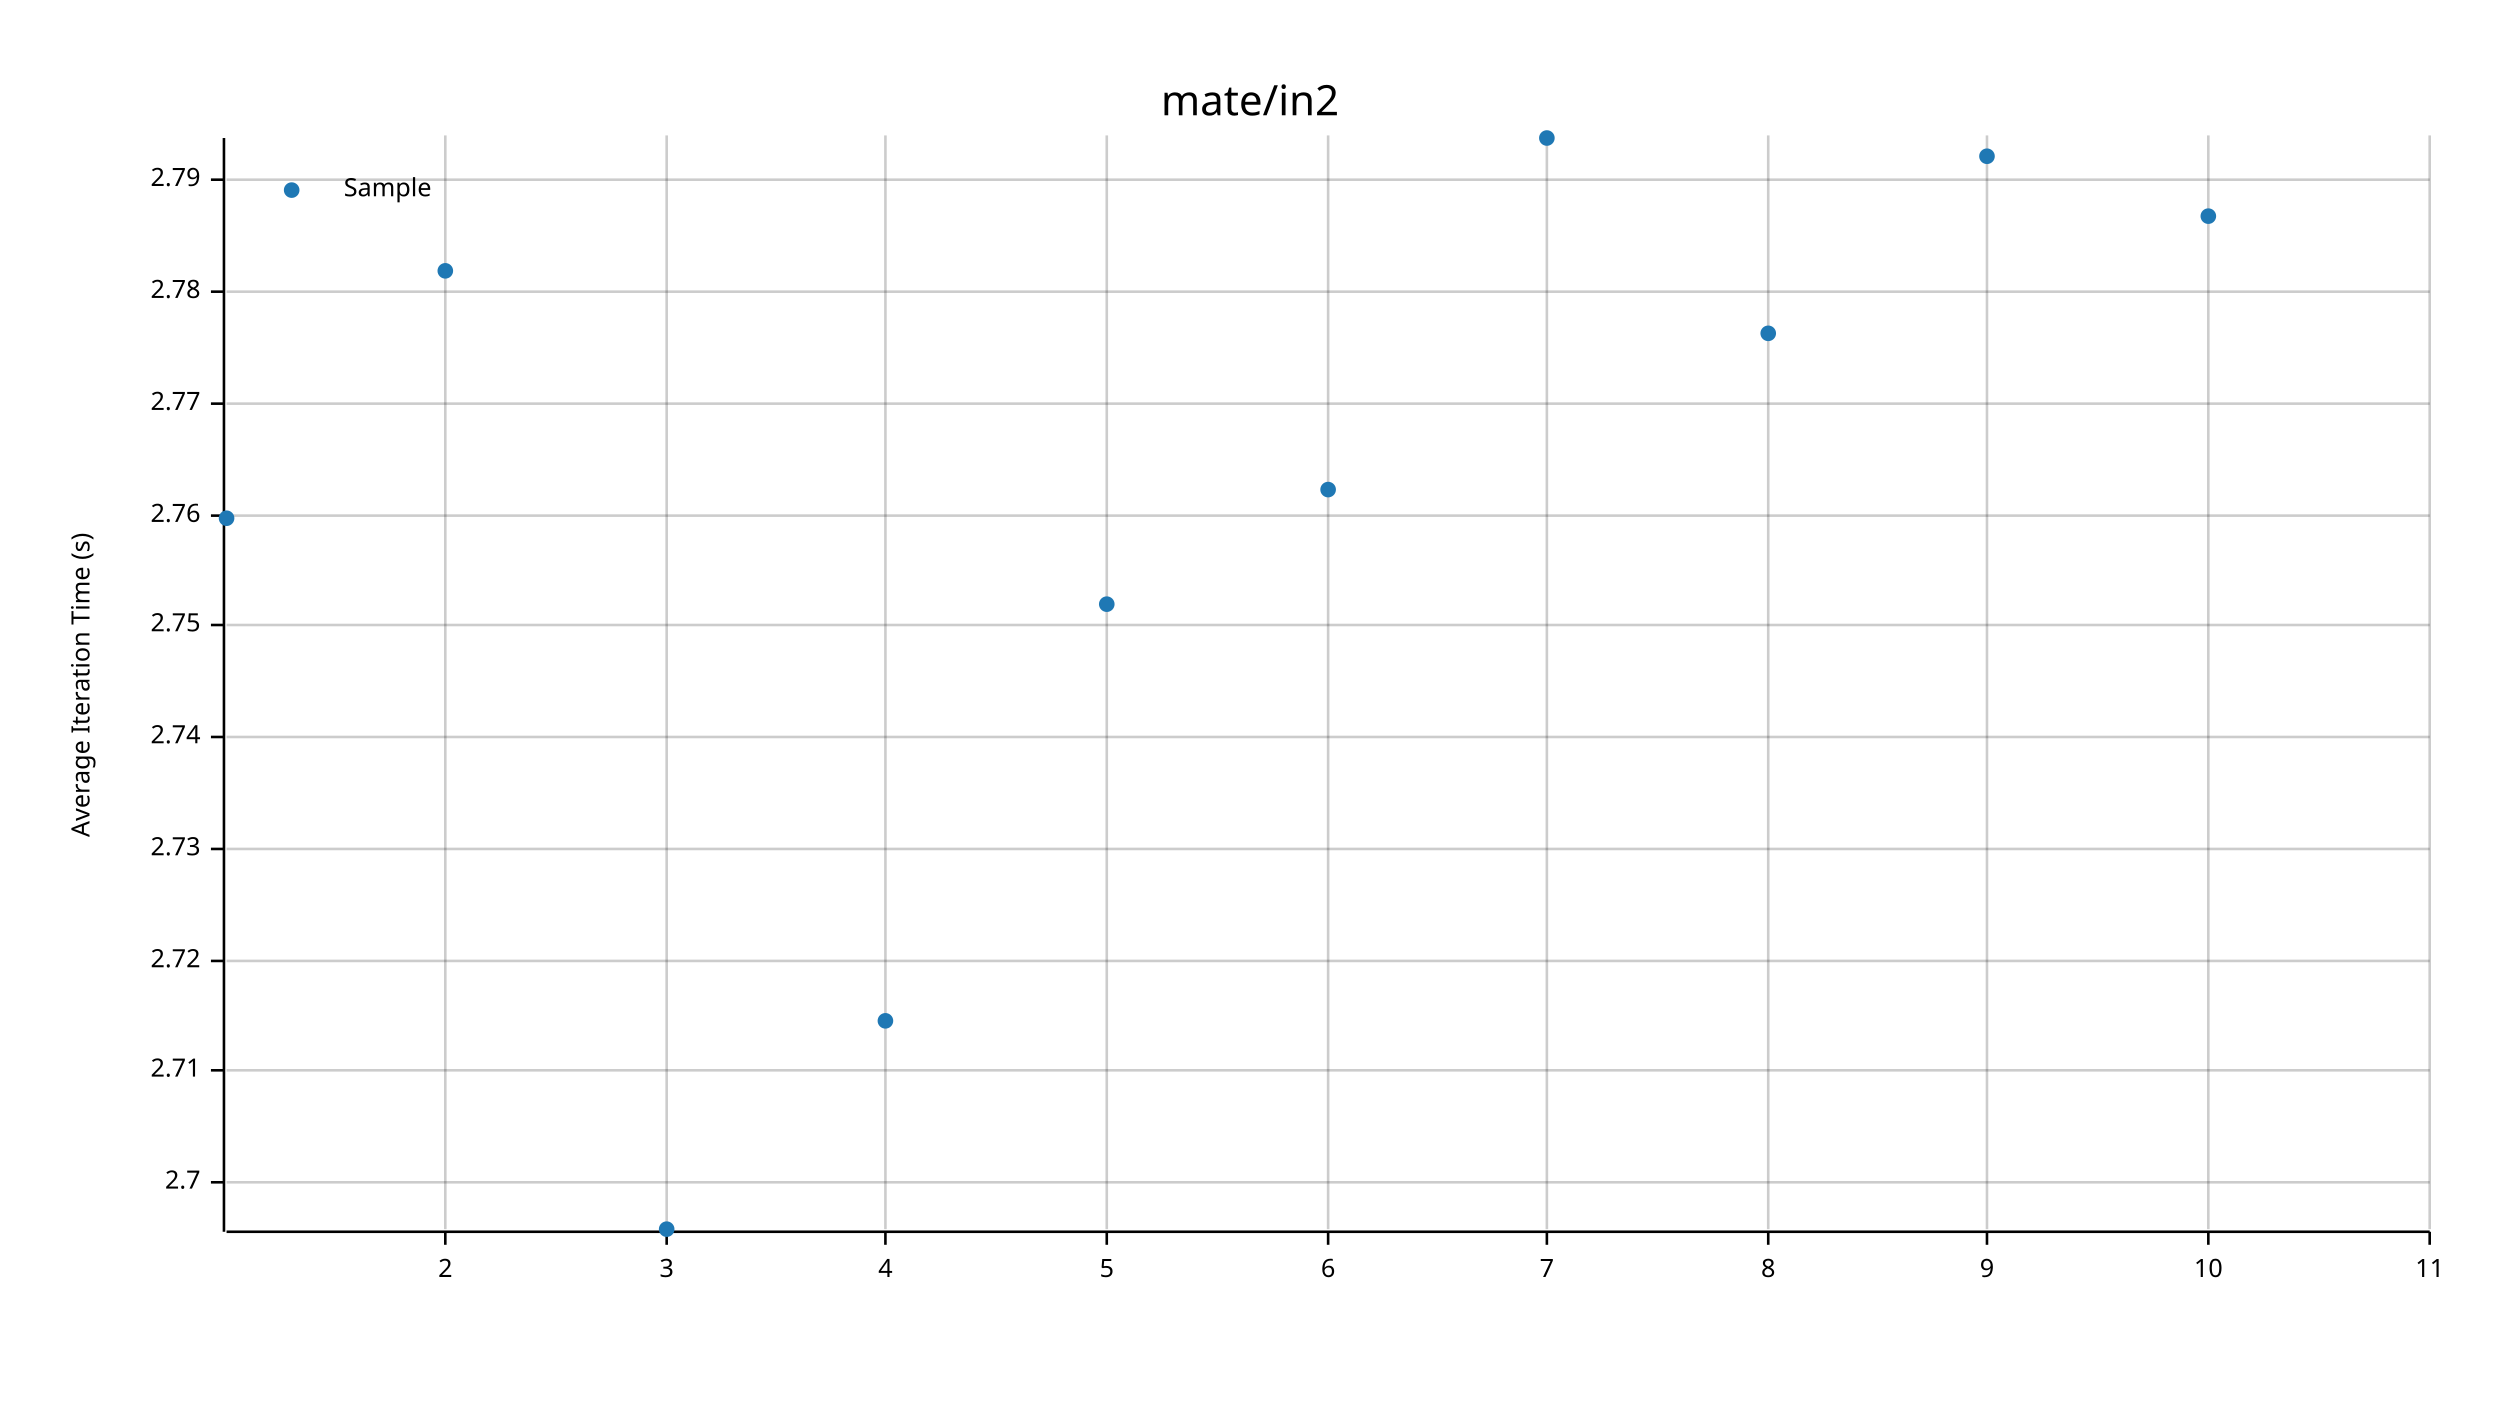
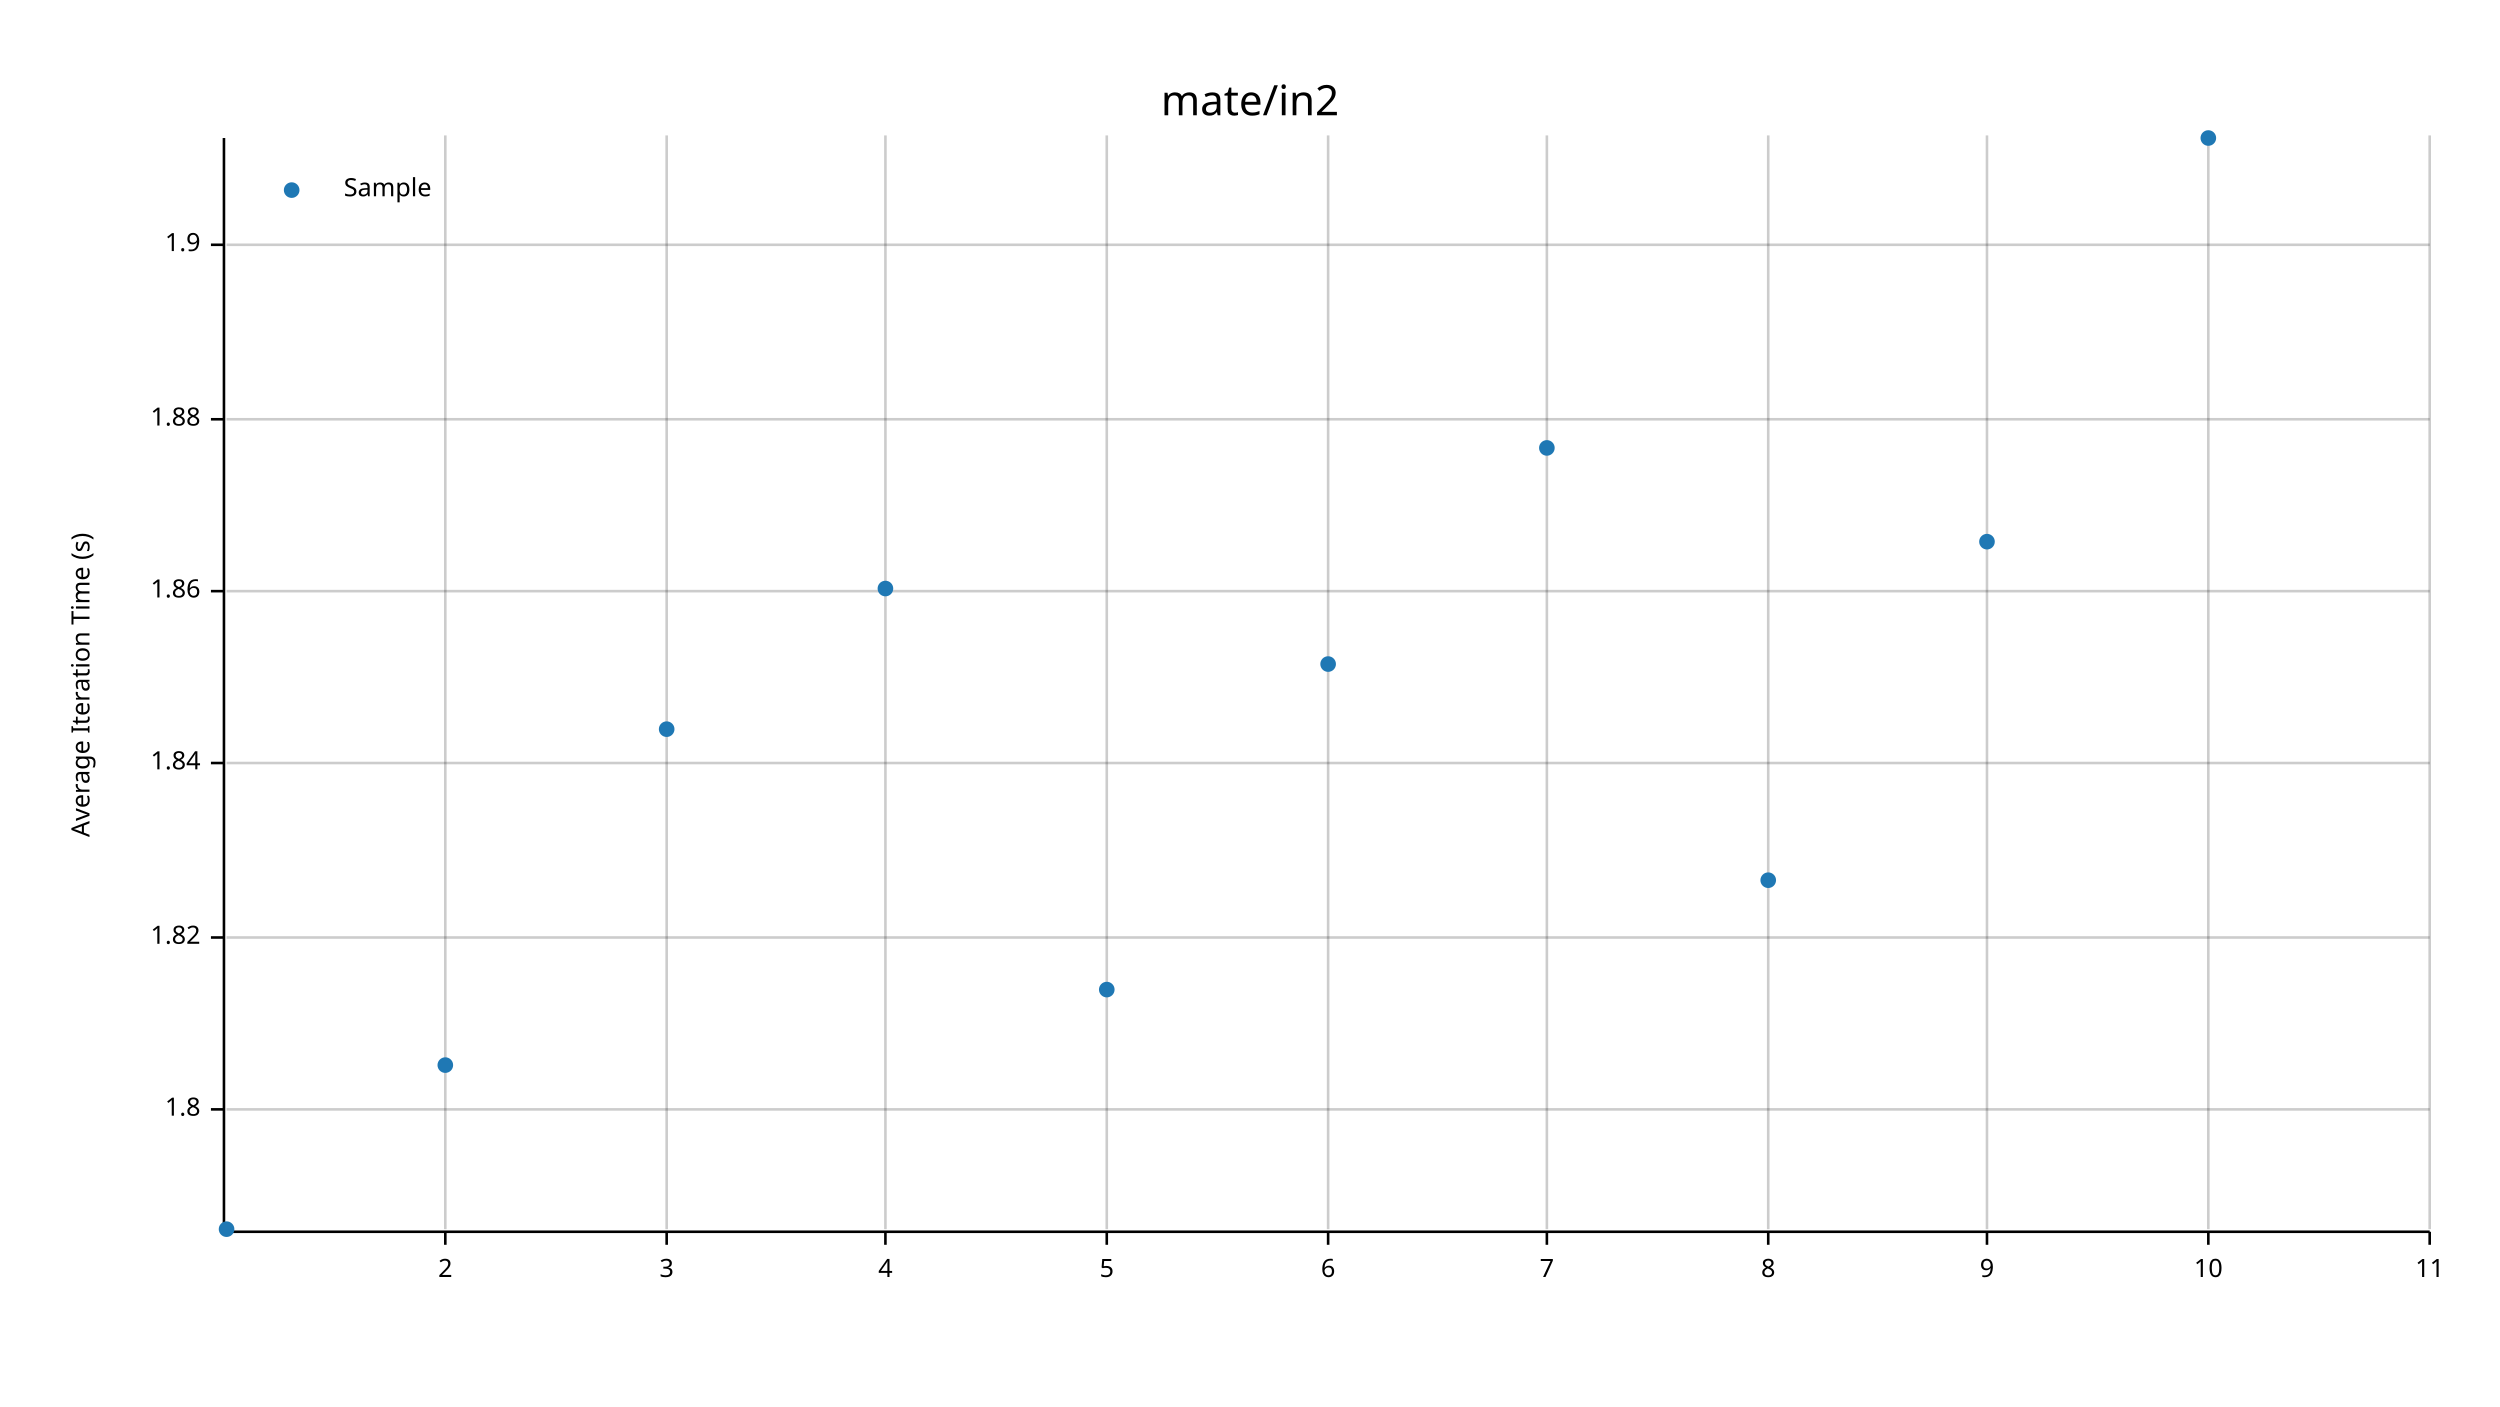
<svg xmlns="http://www.w3.org/2000/svg" width="960" height="540" viewBox="0 0 960 540">
  <text x="480" y="32" dy="0.76em" text-anchor="middle" font-family="sans-serif" font-size="16.129" opacity="1" fill="#000000">
mate/in2
</text>
  <text x="27" y="263" dy="0.76em" text-anchor="middle" font-family="sans-serif" font-size="9.677" opacity="1" fill="#000000" transform="rotate(270, 27, 263)">
Average Iteration Time (s)
</text>
  <line opacity="0.2" stroke="#000000" stroke-width="1" x1="171" y1="472" x2="171" y2="52" />
  <line opacity="0.2" stroke="#000000" stroke-width="1" x1="256" y1="472" x2="256" y2="52" />
  <line opacity="0.2" stroke="#000000" stroke-width="1" x1="340" y1="472" x2="340" y2="52" />
  <line opacity="0.2" stroke="#000000" stroke-width="1" x1="425" y1="472" x2="425" y2="52" />
  <line opacity="0.2" stroke="#000000" stroke-width="1" x1="510" y1="472" x2="510" y2="52" />
  <line opacity="0.2" stroke="#000000" stroke-width="1" x1="594" y1="472" x2="594" y2="52" />
  <line opacity="0.2" stroke="#000000" stroke-width="1" x1="679" y1="472" x2="679" y2="52" />
  <line opacity="0.2" stroke="#000000" stroke-width="1" x1="763" y1="472" x2="763" y2="52" />
  <line opacity="0.2" stroke="#000000" stroke-width="1" x1="848" y1="472" x2="848" y2="52" />
  <line opacity="0.2" stroke="#000000" stroke-width="1" x1="933" y1="472" x2="933" y2="52" />
-   <line opacity="0.2" stroke="#000000" stroke-width="1" x1="87" y1="454" x2="933" y2="454" />
-   <line opacity="0.2" stroke="#000000" stroke-width="1" x1="87" y1="411" x2="933" y2="411" />
-   <line opacity="0.2" stroke="#000000" stroke-width="1" x1="87" y1="369" x2="933" y2="369" />
-   <line opacity="0.2" stroke="#000000" stroke-width="1" x1="87" y1="326" x2="933" y2="326" />
-   <line opacity="0.2" stroke="#000000" stroke-width="1" x1="87" y1="283" x2="933" y2="283" />
-   <line opacity="0.2" stroke="#000000" stroke-width="1" x1="87" y1="240" x2="933" y2="240" />
-   <line opacity="0.2" stroke="#000000" stroke-width="1" x1="87" y1="198" x2="933" y2="198" />
-   <line opacity="0.2" stroke="#000000" stroke-width="1" x1="87" y1="155" x2="933" y2="155" />
-   <line opacity="0.2" stroke="#000000" stroke-width="1" x1="87" y1="112" x2="933" y2="112" />
-   <line opacity="0.2" stroke="#000000" stroke-width="1" x1="87" y1="69" x2="933" y2="69" />
+   <line opacity="0.2" stroke="#000000" stroke-width="1" x1="87" y1="426" x2="933" y2="426" />
+   <line opacity="0.2" stroke="#000000" stroke-width="1" x1="87" y1="360" x2="933" y2="360" />
+   <line opacity="0.2" stroke="#000000" stroke-width="1" x1="87" y1="293" x2="933" y2="293" />
+   <line opacity="0.2" stroke="#000000" stroke-width="1" x1="87" y1="227" x2="933" y2="227" />
+   <line opacity="0.2" stroke="#000000" stroke-width="1" x1="87" y1="161" x2="933" y2="161" />
+   <line opacity="0.2" stroke="#000000" stroke-width="1" x1="87" y1="94" x2="933" y2="94" />
  <polyline fill="none" opacity="1" stroke="#000000" stroke-width="1" points="86,53 86,473 " />
-   <text x="77" y="454" dy="0.5ex" text-anchor="end" font-family="sans-serif" font-size="9.677" opacity="1" fill="#000000">
- 2.7
+   <text x="77" y="426" dy="0.5ex" text-anchor="end" font-family="sans-serif" font-size="9.677" opacity="1" fill="#000000">
+ 1.8
</text>
-   <polyline fill="none" opacity="1" stroke="#000000" stroke-width="1" points="81,454 86,454 " />
-   <text x="77" y="411" dy="0.5ex" text-anchor="end" font-family="sans-serif" font-size="9.677" opacity="1" fill="#000000">
- 2.71
+   <polyline fill="none" opacity="1" stroke="#000000" stroke-width="1" points="81,426 86,426 " />
+   <text x="77" y="360" dy="0.5ex" text-anchor="end" font-family="sans-serif" font-size="9.677" opacity="1" fill="#000000">
+ 1.82
</text>
-   <polyline fill="none" opacity="1" stroke="#000000" stroke-width="1" points="81,411 86,411 " />
-   <text x="77" y="369" dy="0.5ex" text-anchor="end" font-family="sans-serif" font-size="9.677" opacity="1" fill="#000000">
- 2.72
+   <polyline fill="none" opacity="1" stroke="#000000" stroke-width="1" points="81,360 86,360 " />
+   <text x="77" y="293" dy="0.5ex" text-anchor="end" font-family="sans-serif" font-size="9.677" opacity="1" fill="#000000">
+ 1.84
</text>
-   <polyline fill="none" opacity="1" stroke="#000000" stroke-width="1" points="81,369 86,369 " />
-   <text x="77" y="326" dy="0.5ex" text-anchor="end" font-family="sans-serif" font-size="9.677" opacity="1" fill="#000000">
- 2.73
+   <polyline fill="none" opacity="1" stroke="#000000" stroke-width="1" points="81,293 86,293 " />
+   <text x="77" y="227" dy="0.5ex" text-anchor="end" font-family="sans-serif" font-size="9.677" opacity="1" fill="#000000">
+ 1.86
</text>
-   <polyline fill="none" opacity="1" stroke="#000000" stroke-width="1" points="81,326 86,326 " />
-   <text x="77" y="283" dy="0.5ex" text-anchor="end" font-family="sans-serif" font-size="9.677" opacity="1" fill="#000000">
- 2.74
+   <polyline fill="none" opacity="1" stroke="#000000" stroke-width="1" points="81,227 86,227 " />
+   <text x="77" y="161" dy="0.5ex" text-anchor="end" font-family="sans-serif" font-size="9.677" opacity="1" fill="#000000">
+ 1.88
</text>
-   <polyline fill="none" opacity="1" stroke="#000000" stroke-width="1" points="81,283 86,283 " />
-   <text x="77" y="240" dy="0.5ex" text-anchor="end" font-family="sans-serif" font-size="9.677" opacity="1" fill="#000000">
- 2.75
+   <polyline fill="none" opacity="1" stroke="#000000" stroke-width="1" points="81,161 86,161 " />
+   <text x="77" y="94" dy="0.5ex" text-anchor="end" font-family="sans-serif" font-size="9.677" opacity="1" fill="#000000">
+ 1.9
</text>
-   <polyline fill="none" opacity="1" stroke="#000000" stroke-width="1" points="81,240 86,240 " />
-   <text x="77" y="198" dy="0.5ex" text-anchor="end" font-family="sans-serif" font-size="9.677" opacity="1" fill="#000000">
- 2.76
- </text>
-   <polyline fill="none" opacity="1" stroke="#000000" stroke-width="1" points="81,198 86,198 " />
-   <text x="77" y="155" dy="0.5ex" text-anchor="end" font-family="sans-serif" font-size="9.677" opacity="1" fill="#000000">
- 2.77
- </text>
-   <polyline fill="none" opacity="1" stroke="#000000" stroke-width="1" points="81,155 86,155 " />
-   <text x="77" y="112" dy="0.5ex" text-anchor="end" font-family="sans-serif" font-size="9.677" opacity="1" fill="#000000">
- 2.78
- </text>
-   <polyline fill="none" opacity="1" stroke="#000000" stroke-width="1" points="81,112 86,112 " />
-   <text x="77" y="69" dy="0.5ex" text-anchor="end" font-family="sans-serif" font-size="9.677" opacity="1" fill="#000000">
- 2.79
- </text>
-   <polyline fill="none" opacity="1" stroke="#000000" stroke-width="1" points="81,69 86,69 " />
+   <polyline fill="none" opacity="1" stroke="#000000" stroke-width="1" points="81,94 86,94 " />
  <polyline fill="none" opacity="1" stroke="#000000" stroke-width="1" points="87,473 933,473 " />
  <text x="171" y="483" dy="0.76em" text-anchor="middle" font-family="sans-serif" font-size="9.677" opacity="1" fill="#000000">
2
</text>
  <polyline fill="none" opacity="1" stroke="#000000" stroke-width="1" points="171,473 171,478 " />
  <text x="256" y="483" dy="0.76em" text-anchor="middle" font-family="sans-serif" font-size="9.677" opacity="1" fill="#000000">
3
</text>
  <polyline fill="none" opacity="1" stroke="#000000" stroke-width="1" points="256,473 256,478 " />
  <text x="340" y="483" dy="0.76em" text-anchor="middle" font-family="sans-serif" font-size="9.677" opacity="1" fill="#000000">
4
</text>
  <polyline fill="none" opacity="1" stroke="#000000" stroke-width="1" points="340,473 340,478 " />
  <text x="425" y="483" dy="0.76em" text-anchor="middle" font-family="sans-serif" font-size="9.677" opacity="1" fill="#000000">
5
</text>
  <polyline fill="none" opacity="1" stroke="#000000" stroke-width="1" points="425,473 425,478 " />
  <text x="510" y="483" dy="0.76em" text-anchor="middle" font-family="sans-serif" font-size="9.677" opacity="1" fill="#000000">
6
</text>
  <polyline fill="none" opacity="1" stroke="#000000" stroke-width="1" points="510,473 510,478 " />
  <text x="594" y="483" dy="0.76em" text-anchor="middle" font-family="sans-serif" font-size="9.677" opacity="1" fill="#000000">
7
</text>
  <polyline fill="none" opacity="1" stroke="#000000" stroke-width="1" points="594,473 594,478 " />
  <text x="679" y="483" dy="0.76em" text-anchor="middle" font-family="sans-serif" font-size="9.677" opacity="1" fill="#000000">
8
</text>
  <polyline fill="none" opacity="1" stroke="#000000" stroke-width="1" points="679,473 679,478 " />
  <text x="763" y="483" dy="0.76em" text-anchor="middle" font-family="sans-serif" font-size="9.677" opacity="1" fill="#000000">
9
</text>
  <polyline fill="none" opacity="1" stroke="#000000" stroke-width="1" points="763,473 763,478 " />
  <text x="848" y="483" dy="0.76em" text-anchor="middle" font-family="sans-serif" font-size="9.677" opacity="1" fill="#000000">
10
</text>
  <polyline fill="none" opacity="1" stroke="#000000" stroke-width="1" points="848,473 848,478 " />
  <text x="933" y="483" dy="0.76em" text-anchor="middle" font-family="sans-serif" font-size="9.677" opacity="1" fill="#000000">
11
</text>
  <polyline fill="none" opacity="1" stroke="#000000" stroke-width="1" points="933,473 933,478 " />
-   <circle cx="87" cy="199" r="3" opacity="1" fill="#1F78B4" stroke="none" />
-   <circle cx="171" cy="104" r="3" opacity="1" fill="#1F78B4" stroke="none" />
-   <circle cx="256" cy="472" r="3" opacity="1" fill="#1F78B4" stroke="none" />
-   <circle cx="340" cy="392" r="3" opacity="1" fill="#1F78B4" stroke="none" />
-   <circle cx="425" cy="232" r="3" opacity="1" fill="#1F78B4" stroke="none" />
-   <circle cx="510" cy="188" r="3" opacity="1" fill="#1F78B4" stroke="none" />
-   <circle cx="594" cy="53" r="3" opacity="1" fill="#1F78B4" stroke="none" />
-   <circle cx="679" cy="128" r="3" opacity="1" fill="#1F78B4" stroke="none" />
-   <circle cx="763" cy="60" r="3" opacity="1" fill="#1F78B4" stroke="none" />
-   <circle cx="848" cy="83" r="3" opacity="1" fill="#1F78B4" stroke="none" />
+   <circle cx="87" cy="472" r="3" opacity="1" fill="#1F78B4" stroke="none" />
+   <circle cx="171" cy="409" r="3" opacity="1" fill="#1F78B4" stroke="none" />
+   <circle cx="256" cy="280" r="3" opacity="1" fill="#1F78B4" stroke="none" />
+   <circle cx="340" cy="226" r="3" opacity="1" fill="#1F78B4" stroke="none" />
+   <circle cx="425" cy="380" r="3" opacity="1" fill="#1F78B4" stroke="none" />
+   <circle cx="510" cy="255" r="3" opacity="1" fill="#1F78B4" stroke="none" />
+   <circle cx="594" cy="172" r="3" opacity="1" fill="#1F78B4" stroke="none" />
+   <circle cx="679" cy="338" r="3" opacity="1" fill="#1F78B4" stroke="none" />
+   <circle cx="763" cy="208" r="3" opacity="1" fill="#1F78B4" stroke="none" />
+   <circle cx="848" cy="53" r="3" opacity="1" fill="#1F78B4" stroke="none" />
  <text x="132" y="68" dy="0.76em" text-anchor="start" font-family="sans-serif" font-size="9.677" opacity="1" fill="#000000">
Sample
</text>
  <circle cx="112" cy="73" r="3" opacity="1" fill="#1F78B4" stroke="none" />
</svg>
